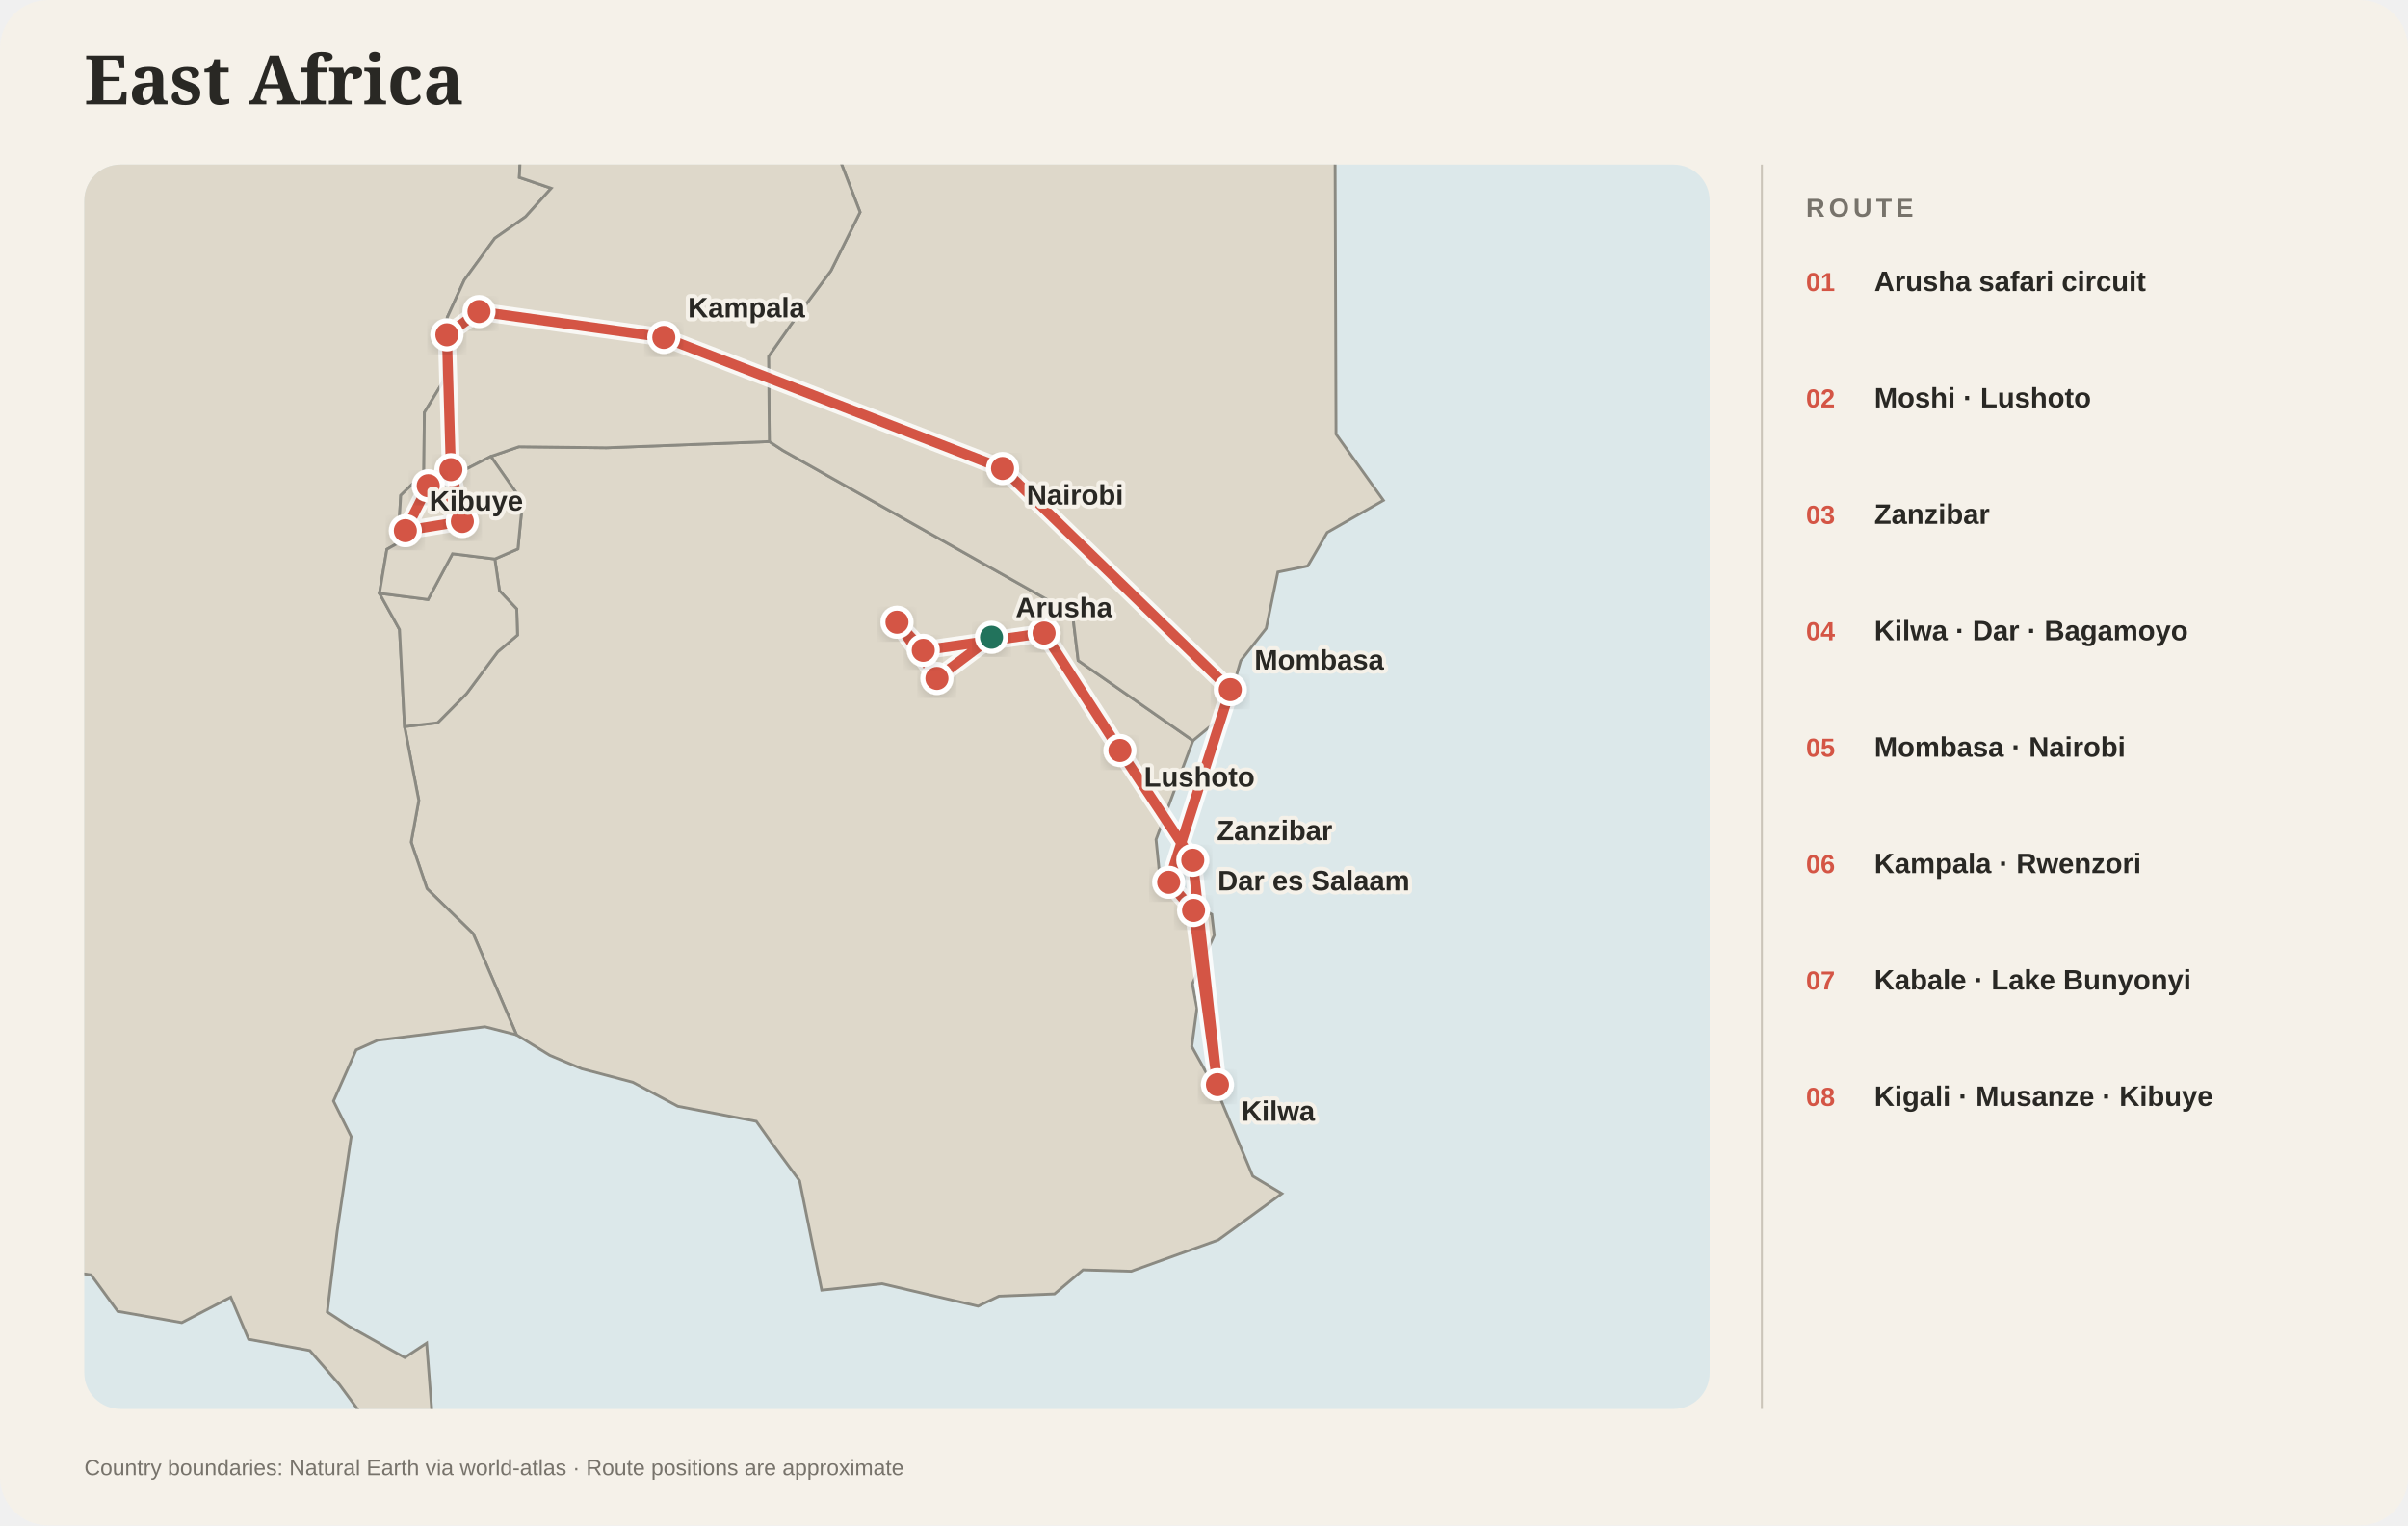
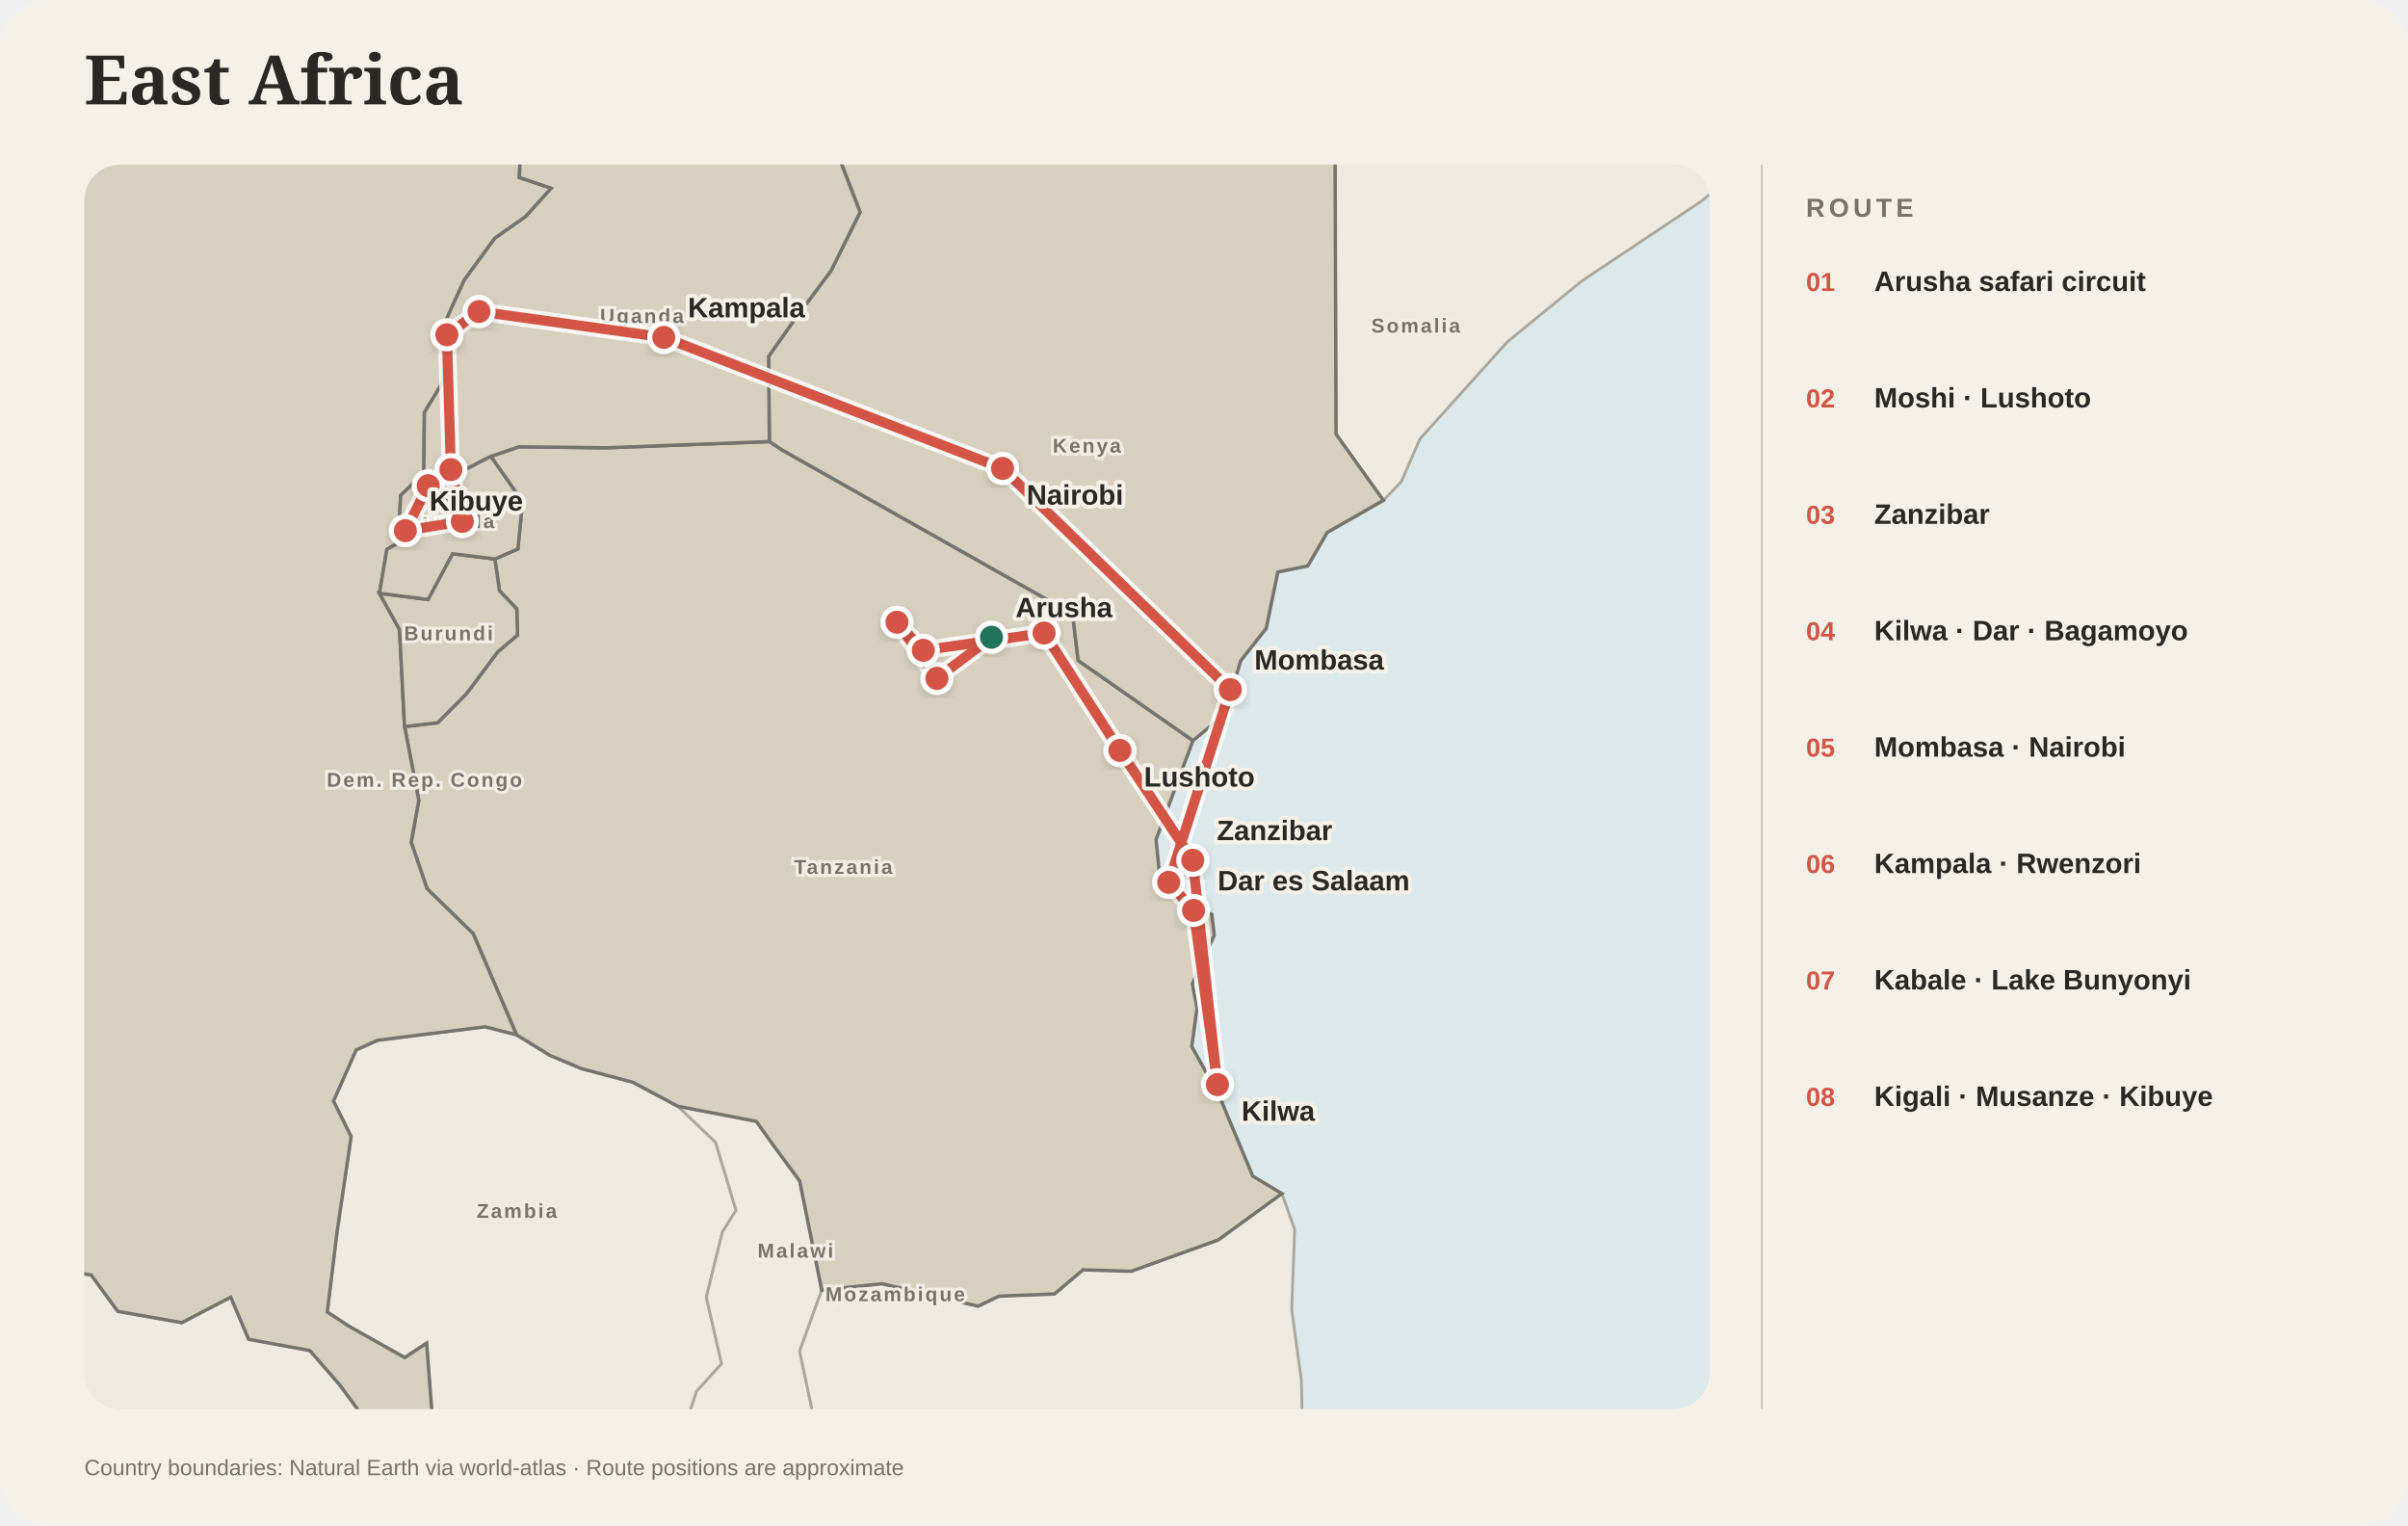
<svg xmlns="http://www.w3.org/2000/svg" viewBox="0 0 1200 760" role="img" aria-labelledby="title desc">
  <defs>
    <filter id="shadow" x="-20%" y="-20%" width="140%" height="140%">
      <feDropShadow dx="0" dy="2" stdDeviation="3" flood-opacity="0.16" />
    </filter>
    <clipPath id="map-clip">
      <rect x="42" y="82" width="810" height="620" rx="18" />
    </clipPath>
  </defs>
  <style>
-     .background{fill:#f5f1e9}.map-frame{fill:#dce8ea}.country{fill:#ded8ca;stroke:#8b8a82;stroke-width:1.4;vector-effect:non-scaling-stroke}.country-label{font:700 11px Arial,sans-serif;fill:#77736b;letter-spacing:1.2px;text-anchor:middle;paint-order:stroke;stroke:#ded8ca;stroke-width:3px}.route-halo{fill:none;stroke:#fff;stroke-width:9;stroke-linecap:round;stroke-linejoin:round;opacity:.82}.route{fill:none;stroke:#d45545;stroke-width:5;stroke-linecap:round;stroke-linejoin:round}.stop circle{fill:#d45545;stroke:#fff;stroke-width:2.5;filter:url(#shadow);transition:stroke-width .15s ease}.stop.start circle{fill:#24735c}.stop.end circle{stroke:#71312d;stroke-width:3}.stop text{font:700 10px Arial,sans-serif;fill:#fff;text-anchor:middle}.place-label{font:600 14px Arial,sans-serif;fill:#292824;paint-order:stroke;stroke:#f5f1e9;stroke-width:4;stroke-linejoin:round}.title{font:700 34px Georgia,serif;fill:#292824}.route-title{font:700 13px Arial,sans-serif;fill:#77736b;letter-spacing:2px}.summary-number{font:700 13px Arial,sans-serif;fill:#d45545}.summary-text{font:600 14px Arial,sans-serif;fill:#292824}.attribution{font:11px Arial,sans-serif;fill:#77736b}.divider{stroke:#cbc5b9;stroke-width:1}.stop-link{cursor:pointer;outline:none}.summary-text,.place-label{transition:fill .15s ease}.summary-stop:hover .summary-text,.summary-stop:focus-visible .summary-text,.summary-stop.is-linked-hover .summary-text,.place-label:hover,.place-label:focus-visible,.place-label.is-linked-hover{fill:#a83d35;text-decoration:underline}.stop:hover circle,.stop:focus-visible circle,.stop.is-linked-hover circle{stroke:#292824;stroke-width:4}.lightbox-map .divider,.lightbox-map .route-title,.lightbox-map .summary-stop{display:none}
+     .background{fill:#f5f1e9}.map-frame{fill:#dce8ea}.country{stroke:#8b8a82;stroke-width:1.4;vector-effect:non-scaling-stroke}.context-country{fill:#eeeae1;stroke:#aaa79f}.route-country{fill:#d8d0bf;stroke:#74736d;stroke-width:1.7}.country-label{font:700 10px Arial,sans-serif;fill:#77736b;letter-spacing:1px;text-anchor:middle;paint-order:stroke;stroke:#f1ede5;stroke-width:3px}.route-halo{fill:none;stroke:#fff;stroke-width:9;stroke-linecap:round;stroke-linejoin:round;opacity:.82}.route{fill:none;stroke:#d45545;stroke-width:5;stroke-linecap:round;stroke-linejoin:round}.stop circle{fill:#d45545;stroke:#fff;stroke-width:2.5;filter:url(#shadow);transition:stroke-width .15s ease}.stop.start circle{fill:#24735c}.stop.end circle{stroke:#71312d;stroke-width:3}.stop text{font:700 10px Arial,sans-serif;fill:#fff;text-anchor:middle}.place-label{font:600 14px Arial,sans-serif;fill:#292824;paint-order:stroke;stroke:#f5f1e9;stroke-width:4;stroke-linejoin:round}.title{font:700 34px Georgia,serif;fill:#292824}.route-title{font:700 13px Arial,sans-serif;fill:#77736b;letter-spacing:2px}.summary-number{font:700 13px Arial,sans-serif;fill:#d45545}.summary-text{font:600 14px Arial,sans-serif;fill:#292824}.attribution{font:11px Arial,sans-serif;fill:#77736b}.divider{stroke:#cbc5b9;stroke-width:1}.stop-link{cursor:pointer;outline:none}.summary-text,.place-label{transition:fill .15s ease}.summary-stop:hover .summary-text,.summary-stop:focus-visible .summary-text,.summary-stop.is-linked-hover .summary-text,.place-label:hover,.place-label:focus-visible,.place-label.is-linked-hover{fill:#a83d35;text-decoration:underline}.stop:hover circle,.stop:focus-visible circle,.stop.is-linked-hover circle{stroke:#292824;stroke-width:4}.lightbox-map .divider,.lightbox-map .route-title,.lightbox-map .summary-stop{display:none}
  </style>
  <rect class="background" width="1200" height="760" rx="24" />
  <text class="title" x="42" y="52">East Africa</text>
  <rect class="map-frame" x="42" y="82" width="810" height="620" rx="18" />
  <g clip-path="url(#map-clip)">
-     <path class="country" d="M383.4,220.0 L390.1,224.4 L534.5,305.9 L537.3,329.1 L594.5,369.0 L576.1,418.3 L578.4,441.0 L603.9,455.6 L605.1,466.0 L594.2,490.2 L596.5,502.3 L593.9,521.4 L607.8,546.5 L624.3,586.0 L638.8,594.7 L607.1,617.8 L563.7,633.4 L539.7,632.7 L525.5,644.7 L497.8,645.8 L487.4,650.8 L439.5,639.6 L409.5,642.8 L398.5,588.4 L384.8,569.8 L376.9,558.7 L337.8,551.2 L315.3,539.2 L289.9,532.5 L274.0,525.8 L257.4,515.6 L235.8,465.2 L212.8,442.8 L204.9,419.6 L208.7,398.8 L201.6,362.0 L218.1,360.1 L232.5,345.6 L248.0,324.8 L257.9,316.4 L257.5,303.4 L248.9,294.3 L246.6,278.5 L258.1,273.5 L260.4,250.0 L244.6,227.4 L258.6,222.6 L302.2,223.1 L383.4,220.0 Z" />
-     <path class="country" d="M201.6,362.0 L208.7,398.8 L204.9,419.6 L212.8,442.8 L235.8,465.2 L257.4,515.6 L241.7,511.6 L188.2,518.3 L177.5,523.1 L166.2,548.6 L175.0,566.3 L168.0,613.6 L163.1,653.7 L173.9,660.8 L201.7,676.4 L212.6,669.2 L215.9,712.3 L185.5,712.0 L169.2,689.9 L154.4,672.9 L123.9,667.3 L115.0,646.3 L90.6,659.0 L58.7,653.4 L45.4,635.2 L20.2,631.5 L1.4,632.5 L-0.8,620.1 L-14.5,619.1 L-32.7,616.7 L-57.4,622.7 L-74.8,621.7 L-84.5,625.4 L-82.4,577.8 L-95.7,562.9 L-98.7,538.4 L-92.8,514.3 L-100.9,498.8 L-101.6,473.6 L-149.9,474.0 L-146.5,459.6 L-166.8,459.7 L-169.0,466.7 L-193.6,468.2 L-203.5,491.5 L-209.5,501.5 L-231.6,495.9 L-244.7,501.5 L-271.1,504.7 L-286.3,483.8 L-295.4,470.9 L-306.9,446.9 L-316.7,417.1 L-434.3,416.6 L-448.3,421.4 L-459.8,420.6 L-476.3,426.0 L-481.9,413.6 L-471.7,409.4 L-470.4,391.9 L-463.9,381.6 L-449.5,373.2 L-439.0,377.3 L-425.4,362.0 L-403.6,362.4 L-401.1,373.7 L-386.2,380.8 L-362.7,355.8 L-339.6,336.2 L-329.4,323.4 L-330.9,290.5 L-313.5,251.6 L-295.3,231.1 L-269.1,211.8 L-264.5,199.0 L-263.5,184.3 L-257.0,170.5 L-259.0,147.8 L-254.1,112.3 L-246.3,87.4 L-234.4,66.0 L-232.1,41.8 L-228.5,13.9 L-213.0,-6.4 L-191.6,-19.2 L-158.8,-5.7 L-133.4,9.1 L-104.3,13.1 L-74.6,20.8 L-62.7,-3.3 L-57.3,-6.4 L-39.0,-2.4 L5.3,-22.3 L21.0,-13.9 L33.9,-15.1 L39.8,-24.8 L54.7,-28.2 L84.7,-24.0 L110.2,-23.1 L123.3,-27.4 L147.5,5.7 L165.3,10.5 L176.0,3.8 L194.4,6.4 L216.6,-2.0 L226.1,15.0 L261.1,41.6 L258.8,88.4 L274.7,93.8 L261.9,108.0 L246.6,118.7 L231.4,139.5 L222.9,158.1 L220.8,190.2 L211.5,205.5 L211.2,235.7 L199.7,246.8 L198.3,270.6 L192.8,273.7 L189.1,295.6 L199.1,313.7 L201.6,362.0 Z" />
-     <path class="country" d="M594.5,369.0 L537.3,329.1 L534.5,305.9 L390.1,224.4 L383.4,220.0 L383.0,177.6 L394.4,161.4 L414.1,134.9 L428.6,105.7 L410.9,59.8 L406.3,39.8 L387.4,12.0 L411.9,-11.9 L438.9,-38.3 L459.7,-31.6 L459.7,-9.1 L473.3,4.1 L501.0,4.1 L551.5,38.0 L563.9,38.4 L573.3,37.4 L582.2,42.0 L608.7,45.2 L620.4,28.4 L656.9,11.7 L672.9,25.2 L700.2,25.2 L665.3,70.6 L665.8,216.3 L689.4,249.3 L661.4,265.3 L651.7,282.0 L636.8,285.0 L631.0,313.1 L618.3,329.2 L610.5,355.8 L594.5,369.0 Z" />
-     <path class="country" d="M246.6,278.5 L248.9,294.3 L257.5,303.4 L257.9,316.4 L248.0,324.8 L232.5,345.6 L218.1,360.1 L201.6,362.0 L199.1,313.7 L189.1,295.6 L213.3,298.7 L225.5,275.9 L246.6,278.5 Z" />
-     <path class="country" d="M383.4,220.0 L302.2,223.1 L258.6,222.6 L244.6,227.4 L220.8,239.7 L211.2,235.7 L211.5,205.5 L220.8,190.2 L222.9,158.1 L231.4,139.5 L246.6,118.7 L261.9,108.0 L274.7,93.8 L258.8,88.4 L261.1,41.6 L277.6,30.7 L302.8,39.7 L334.9,30.3 L362.9,30.4 L387.4,12.0 L406.3,39.8 L410.9,59.8 L428.6,105.7 L414.1,134.9 L394.4,161.4 L383.0,177.6 L383.4,220.0 Z" />
-     <path class="country" d="M244.6,227.4 L260.4,250.0 L258.1,273.5 L246.6,278.5 L225.5,275.9 L213.3,298.7 L189.1,295.6 L192.8,273.7 L198.3,270.6 L199.7,246.8 L211.2,235.7 L220.8,239.7 L244.6,227.4 Z" />
+     <path class="country context-country" d="M689.4,249.3 L665.8,216.3 L665.3,70.6 L700.2,25.2 L711.1,12.7 L736.6,11.9 L772.0,-16.3 L823.9,-18.1 L936.5,-138.1 L964.3,-171.5 L982.2,-196.1 L982.2,-216.9 L982.2,-257.3 L982.4,-273.8 L982.7,-274.4 L995.4,-275.2 L1013.8,-281.2 L1034.9,-285.2 L1053.8,-298.8 L1068.8,-299.0 L1069.7,-287.9 L1066.1,-264.7 L1066.3,-243.7 L1057.8,-229.2 L1046.6,-185.9 L1027.4,-141.3 L1002.7,-90.2 L968.6,-31.6 L934.6,13.2 L887.7,67.8 L847.9,100.2 L788.4,139.9 L751.2,170.3 L707.6,218.7 L698.4,239.9 L689.4,249.3 Z" />
+     <path class="country context-country" d="M257.4,515.6 L274.0,525.8 L289.9,532.5 L315.3,539.2 L337.8,551.2 L356.6,569.1 L366.8,603.0 L360.0,613.9 L352.0,646.3 L359.6,679.5 L347.1,693.3 L334.9,730.5 L356.0,740.9 L235.1,773.8 L238.9,802.3 L208.7,807.8 L185.9,823.7 L181.2,837.6 L166.9,840.7 L132.3,873.6 L110.2,899.6 L96.8,900.4 L83.8,895.8 L39.2,891.4 L32.1,888.5 L31.8,885.1 L16.2,876.1 L-9.7,873.8 L-42.3,882.9 L-68.3,857.9 L-95.3,825.2 L-93.4,697.9 L-10.4,698.4 L-13.8,684.7 L-7.9,669.6 L-15.0,650.9 L-10.4,631.5 L-14.5,619.1 L-0.8,620.1 L1.4,632.5 L20.2,631.5 L45.4,635.2 L58.7,653.4 L90.6,659.0 L115.0,646.3 L123.9,667.3 L154.4,672.9 L169.2,689.9 L185.5,712.0 L215.9,712.3 L212.6,669.2 L201.7,676.4 L173.9,660.8 L163.1,653.7 L168.0,613.6 L175.0,566.3 L166.2,548.6 L177.5,523.1 L188.2,518.3 L241.7,511.6 L257.4,515.6 Z" />
+     <path class="country context-country" d="M337.8,551.2 L376.9,558.7 L384.8,569.8 L398.5,588.4 L409.5,642.8 L398.5,673.2 L409.5,725.2 L423.4,724.6 L437.7,737.5 L454.4,766.5 L457.8,817.9 L440.6,826.3 L428.4,854.1 L402.5,829.3 L399.5,801.1 L407.9,782.6 L405.6,766.5 L389.9,756.4 L378.8,760.1 L356.0,740.9 L334.9,730.5 L347.1,693.3 L359.6,679.5 L352.0,646.3 L360.0,613.9 L366.8,603.0 L356.6,569.1 L337.8,551.2 Z" />
+     <path class="country context-country" d="M409.5,642.8 L439.5,639.6 L487.4,650.8 L497.8,645.8 L525.5,644.7 L539.7,632.7 L563.7,633.4 L607.1,617.8 L638.8,594.7 L645.2,612.6 L643.7,652.4 L648.5,687.6 L650.1,750.1 L657.1,769.7 L645.2,798.3 L629.8,826.0 L604.4,850.8 L568.0,866.0 L523.1,885.5 L478.2,928.4 L462.8,935.7 L435.0,964.1 L418.5,973.3 L415.2,1001.9 L434.2,1032.2 L441.9,1055.6 L442.5,1067.6 L449.5,1065.6 L448.4,1104.8 L441.9,1123.4 L451.2,1130.3 L445.3,1146.9 L428.7,1161.2 L395.9,1174.6 L348.0,1196.3 L330.5,1211.1 L333.9,1227.9 L344.1,1230.6 L340.7,1251.7 L310.4,1251.3 L307.0,1233.7 L301.1,1215.7 L297.8,1201.4 L304.8,1156.8 L294.5,1128.4 L275.4,1072.1 L317.3,1026.6 L327.9,997.8 L333.9,994.2 L338.4,970.6 L331.9,958.8 L333.6,928.9 L341.4,901.2 L341.4,850.5 L320.6,837.7 L301.7,834.8 L293.1,824.9 L274.7,816.4 L241.4,817.2 L238.9,802.3 L235.1,773.8 L356.0,740.9 L378.8,760.1 L389.9,756.4 L405.6,766.5 L407.9,782.6 L399.5,801.1 L402.5,829.3 L428.4,854.1 L440.6,826.3 L457.8,817.9 L454.4,766.5 L437.7,737.5 L423.4,724.6 L409.5,725.2 L398.5,673.2 L409.5,642.8 Z" />
+     <path class="country route-country" d="M383.4,220.0 L390.1,224.4 L534.5,305.9 L537.3,329.1 L594.5,369.0 L576.1,418.3 L578.4,441.0 L603.9,455.6 L605.1,466.0 L594.2,490.2 L596.5,502.3 L593.9,521.4 L607.8,546.5 L624.3,586.0 L638.8,594.7 L607.1,617.8 L563.7,633.4 L539.7,632.7 L525.5,644.7 L497.8,645.8 L487.4,650.8 L439.5,639.6 L409.5,642.8 L398.5,588.4 L384.8,569.8 L376.9,558.7 L337.8,551.2 L315.3,539.2 L289.9,532.5 L274.0,525.8 L257.4,515.6 L235.8,465.2 L212.8,442.8 L204.9,419.6 L208.7,398.8 L201.6,362.0 L218.1,360.1 L232.5,345.6 L248.0,324.8 L257.9,316.4 L257.5,303.4 L248.9,294.3 L246.6,278.5 L258.1,273.5 L260.4,250.0 L244.6,227.4 L258.6,222.6 L302.2,223.1 L383.4,220.0 Z" />
+     <path class="country route-country" d="M201.6,362.0 L208.7,398.8 L204.9,419.6 L212.8,442.8 L235.8,465.2 L257.4,515.6 L241.7,511.6 L188.2,518.3 L177.5,523.1 L166.2,548.6 L175.0,566.3 L168.0,613.6 L163.1,653.7 L173.9,660.8 L201.7,676.4 L212.6,669.2 L215.9,712.3 L185.5,712.0 L169.2,689.9 L154.4,672.9 L123.9,667.3 L115.0,646.3 L90.6,659.0 L58.7,653.4 L45.4,635.2 L20.2,631.5 L1.4,632.5 L-0.8,620.1 L-14.5,619.1 L-32.7,616.7 L-57.4,622.7 L-74.8,621.7 L-84.5,625.4 L-82.4,577.8 L-95.7,562.9 L-98.7,538.4 L-92.8,514.3 L-100.9,498.8 L-101.6,473.6 L-149.9,474.0 L-146.5,459.6 L-166.8,459.7 L-169.0,466.7 L-193.6,468.2 L-203.5,491.5 L-209.5,501.5 L-231.6,495.9 L-244.7,501.5 L-271.1,504.7 L-286.3,483.8 L-295.4,470.9 L-306.9,446.9 L-316.7,417.1 L-434.3,416.6 L-448.3,421.4 L-459.8,420.6 L-476.3,426.0 L-481.9,413.6 L-471.7,409.4 L-470.4,391.9 L-463.9,381.6 L-449.5,373.2 L-439.0,377.3 L-425.4,362.0 L-403.6,362.4 L-401.1,373.7 L-386.2,380.8 L-362.7,355.8 L-339.6,336.2 L-329.4,323.4 L-330.9,290.5 L-313.5,251.6 L-295.3,231.1 L-269.1,211.8 L-264.5,199.0 L-263.5,184.3 L-257.0,170.5 L-259.0,147.8 L-254.1,112.3 L-246.3,87.4 L-234.4,66.0 L-232.1,41.8 L-228.5,13.9 L-213.0,-6.4 L-191.6,-19.2 L-158.8,-5.7 L-133.4,9.1 L-104.3,13.1 L-74.6,20.8 L-62.7,-3.3 L-57.3,-6.4 L-39.0,-2.4 L5.3,-22.3 L21.0,-13.9 L33.9,-15.1 L39.8,-24.8 L54.7,-28.2 L84.7,-24.0 L110.2,-23.1 L123.3,-27.4 L147.5,5.7 L165.3,10.5 L176.0,3.8 L194.4,6.4 L216.6,-2.0 L226.1,15.0 L261.1,41.6 L258.8,88.4 L274.7,93.8 L261.9,108.0 L246.6,118.7 L231.4,139.5 L222.9,158.1 L220.8,190.2 L211.5,205.5 L211.2,235.7 L199.7,246.8 L198.3,270.6 L192.8,273.7 L189.1,295.6 L199.1,313.7 L201.6,362.0 Z" />
+     <path class="country route-country" d="M594.5,369.0 L537.3,329.1 L534.5,305.9 L390.1,224.4 L383.4,220.0 L383.0,177.6 L394.4,161.4 L414.1,134.9 L428.6,105.7 L410.9,59.8 L406.3,39.8 L387.4,12.0 L411.9,-11.9 L438.9,-38.3 L459.7,-31.6 L459.7,-9.1 L473.3,4.1 L501.0,4.1 L551.5,38.0 L563.9,38.4 L573.3,37.4 L582.2,42.0 L608.7,45.2 L620.4,28.4 L656.9,11.7 L672.9,25.2 L700.2,25.2 L665.3,70.6 L665.8,216.3 L689.4,249.3 L661.4,265.3 L651.7,282.0 L636.8,285.0 L631.0,313.1 L618.3,329.2 L610.5,355.8 L594.5,369.0 Z" />
+     <path class="country route-country" d="M246.6,278.5 L248.9,294.3 L257.5,303.4 L257.9,316.4 L248.0,324.8 L232.5,345.6 L218.1,360.1 L201.6,362.0 L199.1,313.7 L189.1,295.6 L213.3,298.7 L225.5,275.9 L246.6,278.5 Z" />
+     <path class="country route-country" d="M383.4,220.0 L302.2,223.1 L258.6,222.6 L244.6,227.4 L220.8,239.7 L211.2,235.7 L211.5,205.5 L220.8,190.2 L222.9,158.1 L231.4,139.5 L246.6,118.7 L261.9,108.0 L274.7,93.8 L258.8,88.4 L261.1,41.6 L277.6,30.7 L302.8,39.7 L334.9,30.3 L362.9,30.4 L387.4,12.0 L406.3,39.8 L410.9,59.8 L428.6,105.7 L414.1,134.9 L394.4,161.4 L383.0,177.6 L383.4,220.0 Z" />
+     <path class="country route-country" d="M244.6,227.4 L260.4,250.0 L258.1,273.5 L246.6,278.5 L225.5,275.9 L213.3,298.7 L189.1,295.6 L192.8,273.7 L198.3,270.6 L199.7,246.8 L211.2,235.7 L220.8,239.7 L244.6,227.4 Z" />
+     <text class="country-label" x="705.5" y="165.7">Somalia</text>
+     <text class="country-label" x="257.5" y="606.8">Zambia</text>
+     <text class="country-label" x="396.4" y="626.6">Malawi</text>
+     <text class="country-label" x="446.1" y="648.3">Mozambique</text>
+     <text class="country-label" x="420.2" y="435.4">Tanzania</text>
+     <text class="country-label" x="211.5" y="392.0">Dem. Rep. Congo</text>
+     <text class="country-label" x="541.6" y="225.5">Kenya</text>
+     <text class="country-label" x="223.5" y="319.0">Burundi</text>
+     <text class="country-label" x="319.9" y="160.9">Uganda</text>
+     <text class="country-label" x="224.7" y="263.1">Rwanda</text>
    <path class="route-halo" d="M494.1,317.5 L466.9,338.0 L447.0,310.0 L460.1,324.0 L520.3,315.4 L558.1,373.9 L594.4,428.6 L606.7,540.4 L594.8,453.6 L582.4,439.6 L613.1,343.6 L499.6,233.4 L330.8,168.1 L238.7,155.2 L222.7,166.8 L224.7,234.0 L230.4,259.8 L213.4,242.0 L202.0,264.4 L230.4,259.8" />
    <path class="route" d="M494.1,317.5 L466.9,338.0 L447.0,310.0 L460.1,324.0 L520.3,315.4 L558.1,373.9 L594.4,428.6 L606.7,540.4 L594.8,453.6 L582.4,439.6 L613.1,343.6 L499.6,233.4 L330.8,168.1 L238.7,155.2 L222.7,166.8 L224.7,234.0 L230.4,259.8 L213.4,242.0 L202.0,264.4 L230.4,259.8" />
    <g class="stop stop-link start" data-section="0" data-stop-name="Arusha" transform="translate(494.1 317.5)">
      <circle r="7" />
    </g>
    <g class="stop stop-link" data-section="1" data-stop-name="Tarangire" transform="translate(466.9 338.0)">
      <circle r="7" />
    </g>
    <g class="stop stop-link" data-section="2" data-stop-name="Ngorongoro" transform="translate(447.0 310.0)">
      <circle r="7" />
    </g>
    <g class="stop stop-link" data-section="3" data-stop-name="Lake Manyara" transform="translate(460.1 324.0)">
      <circle r="7" />
    </g>
    <g class="stop stop-link" data-section="4" data-stop-name="Moshi" transform="translate(520.3 315.4)">
      <circle r="7" />
    </g>
    <g class="stop stop-link" data-section="6" data-stop-name="Lushoto" transform="translate(558.1 373.9)">
      <circle r="7" />
    </g>
    <g class="stop stop-link" data-section="8" data-stop-name="Zanzibar" transform="translate(594.4 428.6)">
      <circle r="7" />
    </g>
    <g class="stop stop-link" data-section="12" data-stop-name="Kilwa" transform="translate(606.7 540.4)">
      <circle r="7" />
    </g>
    <g class="stop stop-link" data-section="15" data-stop-name="Dar es Salaam" transform="translate(594.8 453.6)">
      <circle r="7" />
    </g>
    <g class="stop stop-link" data-section="16" data-stop-name="Bagamoyo" transform="translate(582.4 439.6)">
      <circle r="7" />
    </g>
    <g class="stop stop-link" data-section="17" data-stop-name="Mombasa" transform="translate(613.1 343.6)">
      <circle r="7" />
    </g>
    <g class="stop stop-link" data-section="19" data-stop-name="Nairobi" transform="translate(499.6 233.4)">
      <circle r="7" />
    </g>
    <g class="stop stop-link" data-section="22" data-stop-name="Kampala" transform="translate(330.8 168.1)">
      <circle r="7" />
    </g>
    <g class="stop stop-link" data-section="24" data-stop-name="Fort Portal" transform="translate(238.7 155.2)">
      <circle r="7" />
    </g>
    <g class="stop stop-link" data-section="25" data-stop-name="Rwenzori" transform="translate(222.7 166.8)">
      <circle r="7" />
    </g>
    <g class="stop stop-link" data-section="28" data-stop-name="Lake Bunyonyi" transform="translate(224.7 234.0)">
      <circle r="7" />
    </g>
    <g class="stop stop-link" data-section="30" data-stop-name="Kigali" transform="translate(230.4 259.8)">
      <circle r="7" />
    </g>
    <g class="stop stop-link" data-section="32" data-stop-name="Musanze" transform="translate(213.4 242.0)">
      <circle r="7" />
    </g>
    <g class="stop stop-link" data-section="34" data-stop-name="Kibuye" transform="translate(202.0 264.4)">
      <circle r="7" />
    </g>
    <text class="place-label stop-link" data-section="0" data-stop-name="Arusha" x="506.1" y="307.5" text-anchor="start">Arusha</text>
    <text class="place-label stop-link" data-section="6" data-stop-name="Lushoto" x="570.1" y="391.9" text-anchor="start">Lushoto</text>
    <text class="place-label stop-link" data-section="8" data-stop-name="Zanzibar" x="606.4" y="418.6" text-anchor="start">Zanzibar</text>
    <text class="place-label stop-link" data-section="12" data-stop-name="Kilwa" x="618.7" y="558.4" text-anchor="start">Kilwa</text>
    <text class="place-label stop-link" data-section="15" data-stop-name="Dar es Salaam" x="606.8" y="443.6" text-anchor="start">Dar es Salaam</text>
    <text class="place-label stop-link" data-section="17" data-stop-name="Mombasa" x="625.1" y="333.6" text-anchor="start">Mombasa</text>
    <text class="place-label stop-link" data-section="19" data-stop-name="Nairobi" x="511.6" y="251.4" text-anchor="start">Nairobi</text>
    <text class="place-label stop-link" data-section="22" data-stop-name="Kampala" x="342.8" y="158.1" text-anchor="start">Kampala</text>
    <text class="place-label stop-link" data-section="34" data-stop-name="Kibuye" x="214.0" y="254.4" text-anchor="start">Kibuye</text>
  </g>
  <line class="divider" x1="878" y1="82" x2="878" y2="702" />
  <text class="route-title" x="900" y="108">ROUTE</text>
  <g class="summary-stop stop-link" data-section="0" data-stop-name="Arusha safari circuit" transform="translate(900 145.0)">
    <text class="summary-number" x="0" y="0">01</text>
    <text class="summary-text" x="34" y="0">
      <tspan x="34" dy="0">Arusha safari circuit</tspan>
    </text>
  </g>
  <g class="summary-stop stop-link" data-section="4" data-stop-name="Moshi · Lushoto" transform="translate(900 203.0)">
    <text class="summary-number" x="0" y="0">02</text>
    <text class="summary-text" x="34" y="0">
      <tspan x="34" dy="0">Moshi · Lushoto</tspan>
    </text>
  </g>
  <g class="summary-stop stop-link" data-section="8" data-stop-name="Zanzibar" transform="translate(900 261.0)">
    <text class="summary-number" x="0" y="0">03</text>
    <text class="summary-text" x="34" y="0">
      <tspan x="34" dy="0">Zanzibar</tspan>
    </text>
  </g>
  <g class="summary-stop stop-link" data-section="12" data-stop-name="Kilwa · Dar · Bagamoyo" transform="translate(900 319.0)">
    <text class="summary-number" x="0" y="0">04</text>
    <text class="summary-text" x="34" y="0">
      <tspan x="34" dy="0">Kilwa · Dar · Bagamoyo</tspan>
    </text>
  </g>
  <g class="summary-stop stop-link" data-section="17" data-stop-name="Mombasa · Nairobi" transform="translate(900 377.0)">
    <text class="summary-number" x="0" y="0">05</text>
    <text class="summary-text" x="34" y="0">
      <tspan x="34" dy="0">Mombasa · Nairobi</tspan>
    </text>
  </g>
  <g class="summary-stop stop-link" data-section="22" data-stop-name="Kampala · Rwenzori" transform="translate(900 435.0)">
    <text class="summary-number" x="0" y="0">06</text>
    <text class="summary-text" x="34" y="0">
      <tspan x="34" dy="0">Kampala · Rwenzori</tspan>
    </text>
  </g>
  <g class="summary-stop stop-link" data-section="27" data-stop-name="Kabale · Lake Bunyonyi" transform="translate(900 493.0)">
    <text class="summary-number" x="0" y="0">07</text>
    <text class="summary-text" x="34" y="0">
      <tspan x="34" dy="0">Kabale · Lake Bunyonyi</tspan>
    </text>
  </g>
  <g class="summary-stop stop-link" data-section="30" data-stop-name="Kigali · Musanze · Kibuye" transform="translate(900 551.0)">
    <text class="summary-number" x="0" y="0">08</text>
    <text class="summary-text" x="34" y="0">
      <tspan x="34" dy="0">Kigali · Musanze · Kibuye</tspan>
    </text>
  </g>
  <text class="attribution" x="42" y="735">Country boundaries: Natural Earth via world-atlas · Route positions are approximate</text>
</svg>
